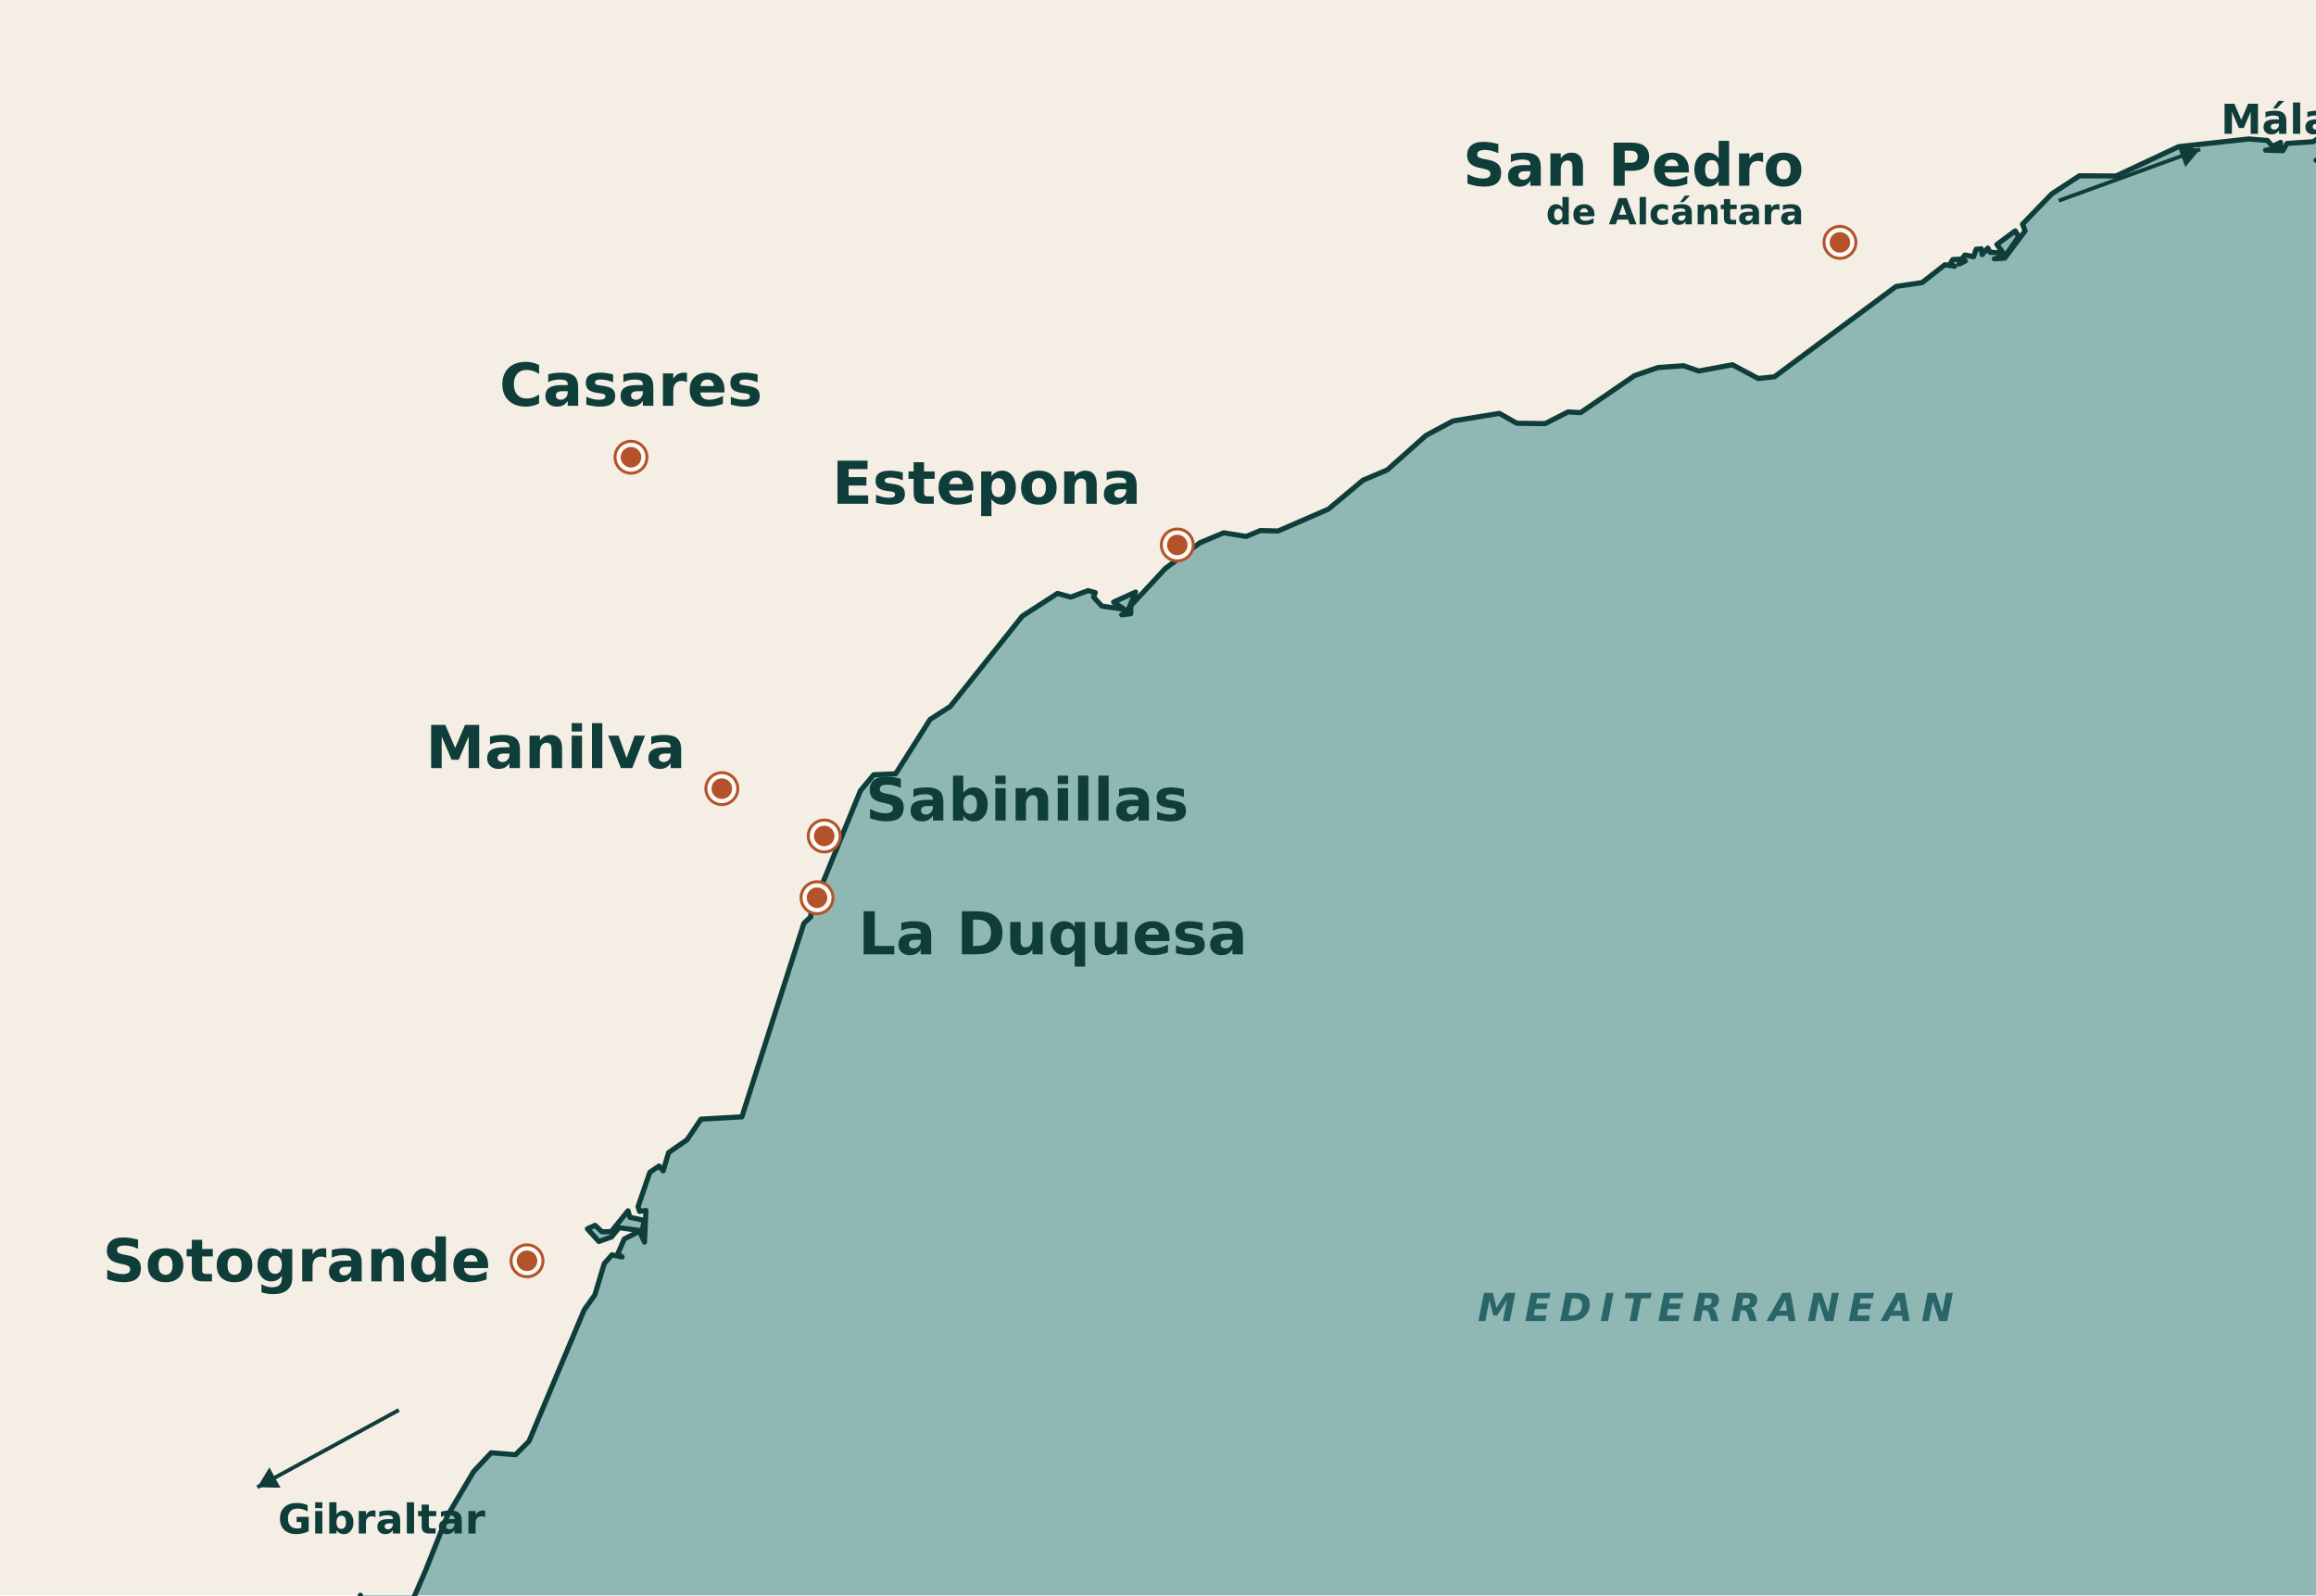
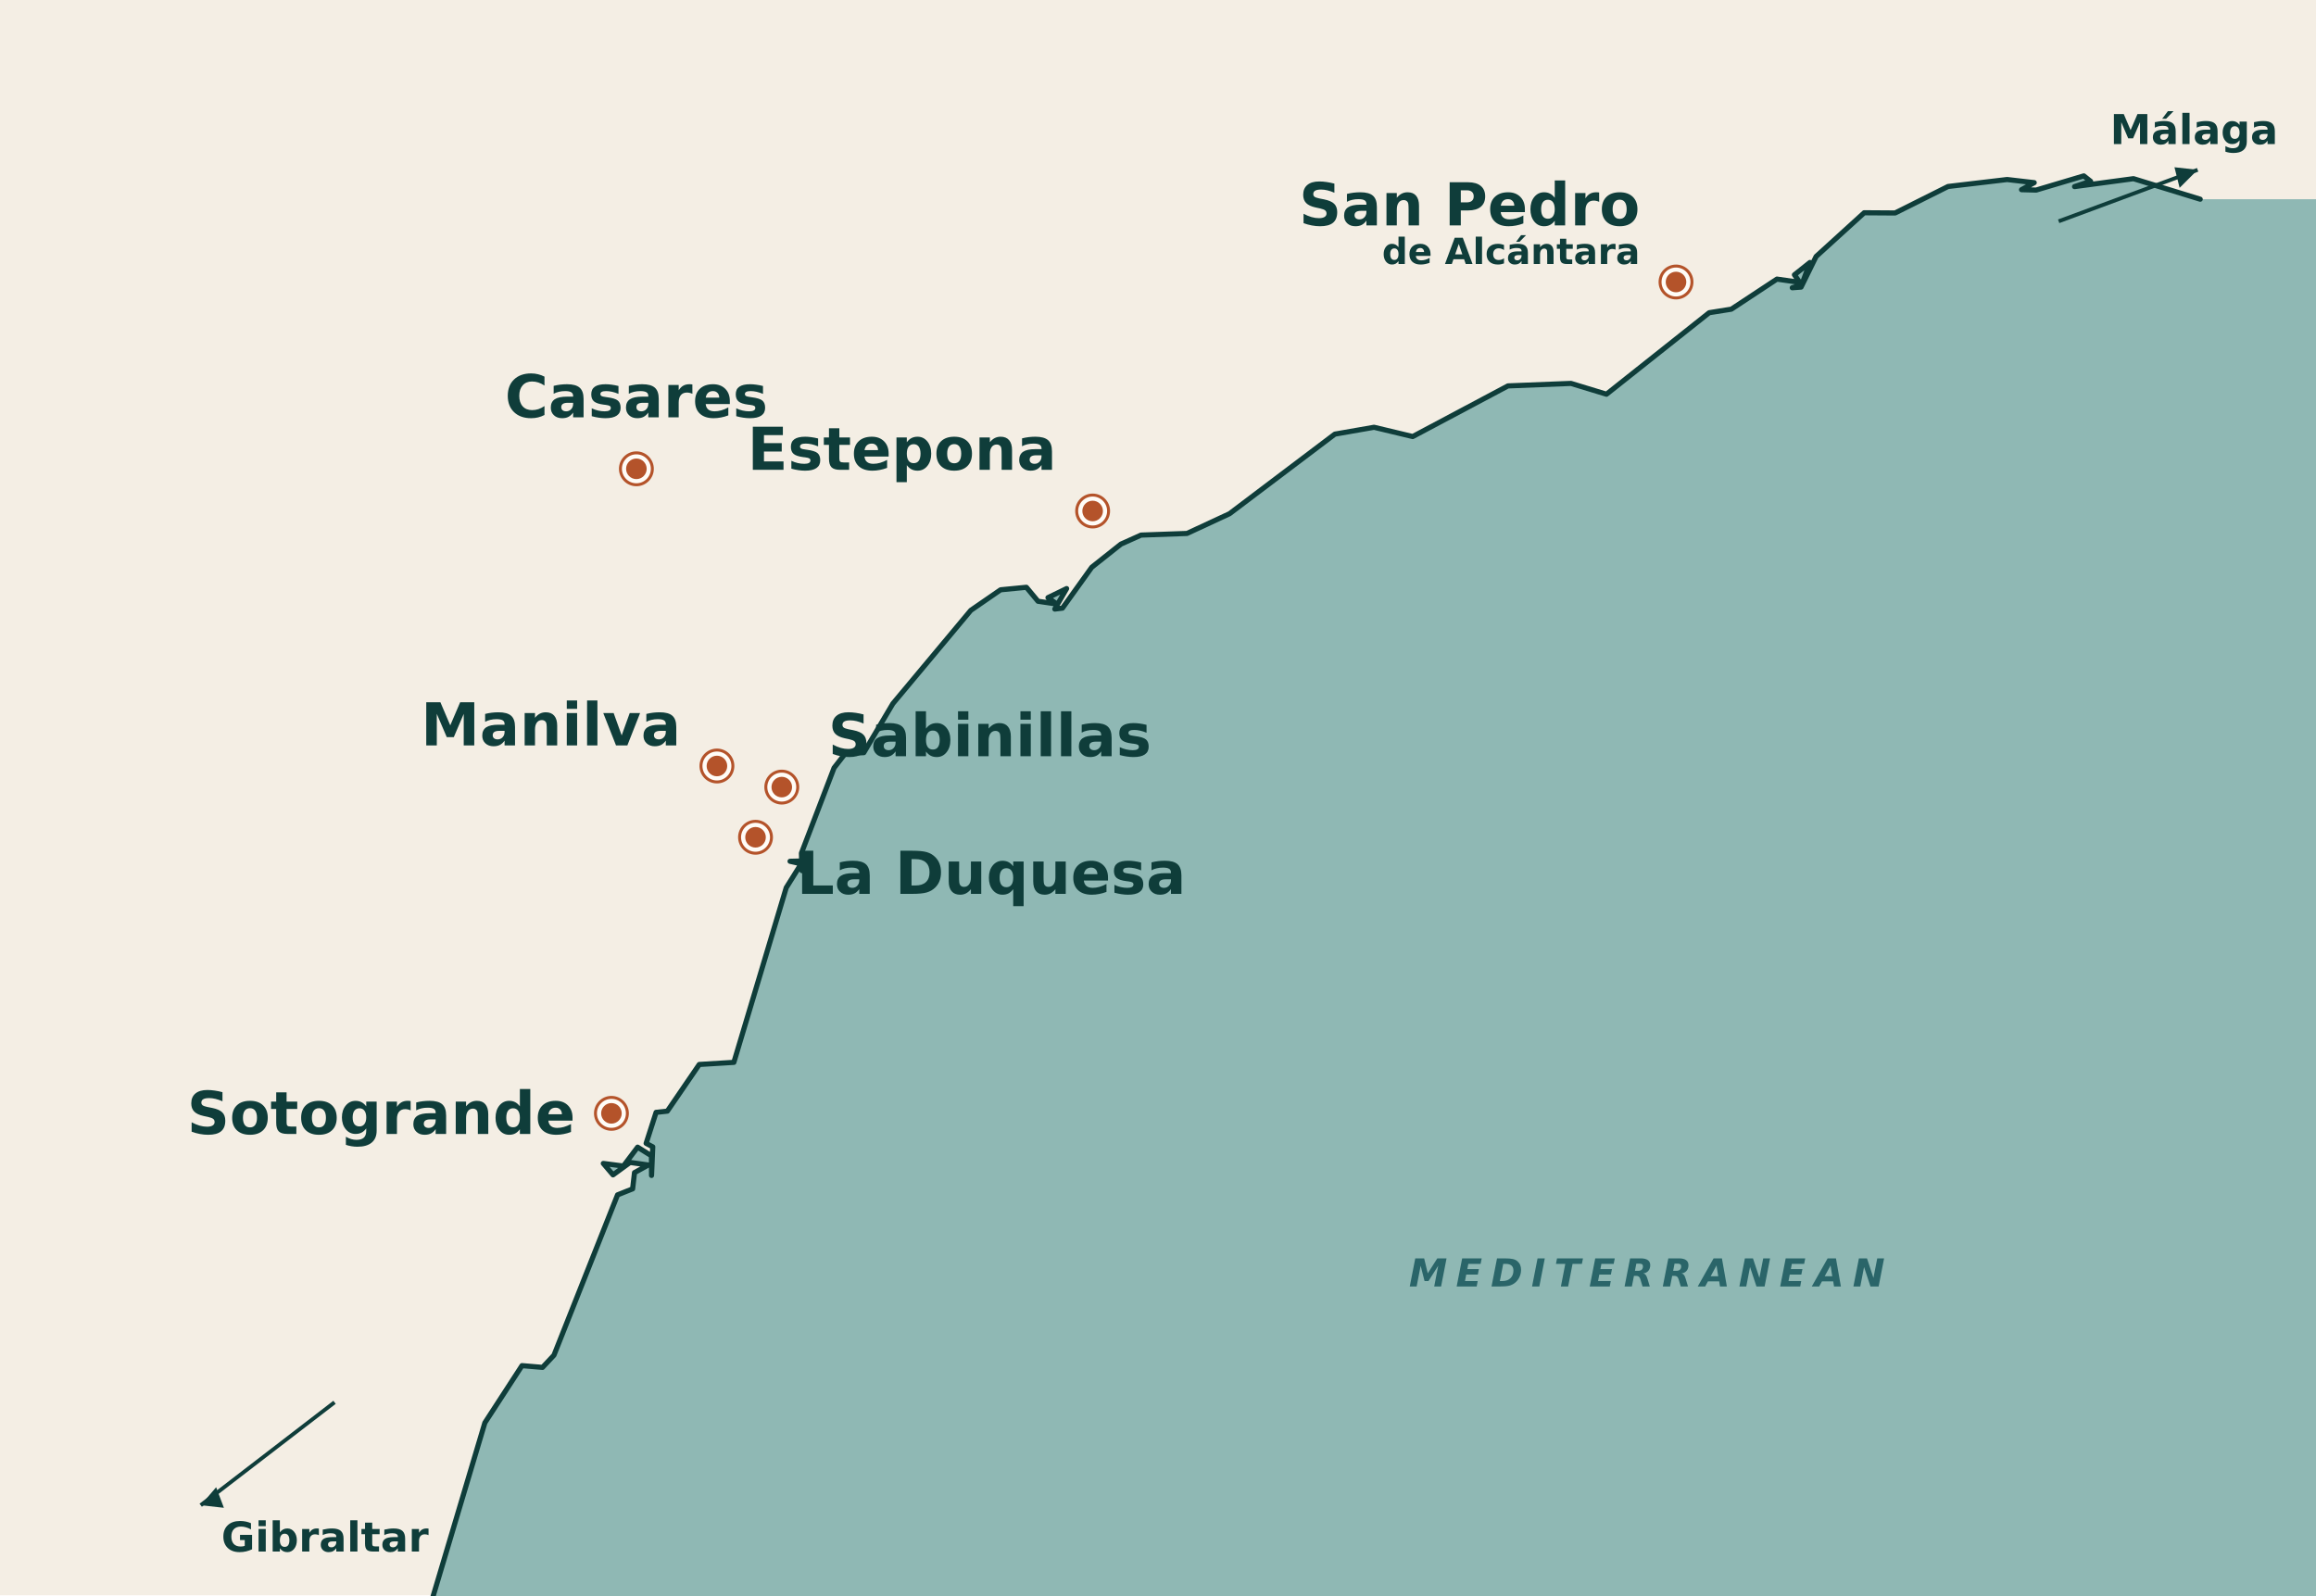
<svg xmlns="http://www.w3.org/2000/svg" viewBox="0 0 900 620" role="img" aria-label="Map of the western Costa del Sol from San Pedro de Alcántara to Sotogrande">
  <style>
    .land { fill: #f4eee4; }
    .sea { fill: #8fb8b4; }
    .coast { fill: none; stroke: #0f3d3a; stroke-width: 2; stroke-linejoin: round; stroke-linecap: round; }
    .dot { fill: #b4532a; }
    .dot-ring { fill: #fffcf7; stroke: #b4532a; stroke-width: 1.15; }
    .town-label {
      font-family: Figtree, "Segoe UI", Calibri, "DejaVu Sans", sans-serif;
      font-size: 23px;
      font-weight: 700;
      fill: #0f3d3a;
    }
    .town-sub {
      font-family: Figtree, "Segoe UI", Calibri, "DejaVu Sans", sans-serif;
      font-size: 14px;
      font-weight: 600;
      fill: #0f3d3a;
    }
    .sea-label {
      font-family: Figtree, "Segoe UI", Calibri, "DejaVu Sans", sans-serif;
      font-size: 15px;
      font-weight: 650;
      font-style: italic;
      fill: #2a6569;
      letter-spacing: 0.22em;
    }
    .dir line { stroke: #0f3d3a; stroke-width: 1.5; fill: none; }
    .dir polygon { fill: #0f3d3a; }
    .dir text {
      font-family: Figtree, "Segoe UI", Calibri, "DejaVu Sans", sans-serif;
      font-size: 16px;
      font-weight: 700;
      fill: #0f3d3a;
    }
  </style>
  <rect class="land" x="0" y="0" width="900" height="620" />
-   <path class="sea" d="M140.04,620.00 L141.41,660.00 L145.05,660.00 L140.23,660.00 L141.22,660.00 L142.98,660.00 L147.23,660.00 L143.86,660.00 L165.43,610.24 L173.80,589.21 L184.03,571.94 L190.87,564.62 L200.32,565.37 L205.57,560.13 L227.02,509.09 L231.17,503.23 L234.81,491.11 L237.80,487.70 L241.75,488.51 L240.09,487.25 L242.61,481.52 L248.98,478.25 L240.58,477.15 L237.64,480.75 L232.73,482.49 L228.26,477.58 L231.23,476.23 L233.93,478.72 L237.50,478.70 L244.04,470.57 L244.76,473.10 L250.40,474.29 L249.11,479.87 L250.45,482.74 L251.00,470.44 L248.55,470.81 L247.96,468.91 L252.54,455.58 L256.12,453.17 L257.71,455.06 L259.83,447.94 L267.00,442.97 L272.40,434.96 L288.30,434.06 L312.38,358.87 L315.04,356.37 L315.42,351.42 L319.25,348.58 L314.14,347.50 L315.07,345.40 L319.99,347.36 L319.05,351.50 L320.23,350.55 L321.00,346.41 L319.51,346.56 L319.37,343.98 L334.38,307.28 L339.51,301.12 L348.05,300.74 L361.42,279.63 L369.28,274.55 L397.25,239.47 L410.96,230.62 L416.14,232.07 L422.82,229.54 L425.63,230.33 L424.97,232.06 L428.16,235.56 L436.84,236.76 L432.75,234.00 L441.31,230.10 L437.97,238.09 L435.89,238.92 L439.40,238.52 L439.44,235.42 L452.87,220.92 L466.28,210.96 L475.53,207.07 L484.29,208.49 L489.80,206.19 L496.67,206.37 L516.23,197.87 L529.67,186.63 L539.10,182.63 L554.17,169.21 L564.66,163.61 L582.67,160.66 L589.40,164.50 L600.46,164.64 L609.33,160.10 L614.22,160.37 L635.20,145.98 L644.27,142.85 L654.26,142.15 L660.13,144.19 L673.23,141.77 L683.24,147.10 L689.56,146.43 L736.80,111.34 L746.97,109.81 L755.77,102.91 L759.58,103.48 L757.73,102.64 L758.84,100.90 L761.43,100.73 L761.37,102.59 L763.76,101.42 L762.39,100.62 L763.59,99.11 L766.92,99.78 L767.94,96.87 L769.95,96.70 L770.27,98.93 L772.46,96.42 L773.34,98.06 L778.41,98.28 L776.00,95.01 L783.13,89.72 L784.45,91.96 L779.34,99.36 L775.00,100.60 L779.05,100.31 L786.97,89.73 L785.95,87.13 L797.32,75.35 L808.07,68.32 L822.30,68.40 L846.62,57.00 L873.80,54.01 L881.09,54.58 L883.11,56.87 L886.26,55.35 L885.95,57.55 L880.42,58.38 L887.14,58.54 L888.73,55.75 L898.91,55.07 L901.90,53.02 L904.47,54.94 L908.72,52.79 L909.07,54.54 L909.06,52.44 L912.17,54.76 L904.81,57.05 L917.40,54.06 L931.89,53.63 L900.00,62.31 L900.00,62.31 L900.00,620.00 L140.04,620.00 Z" />
-   <path class="coast" d="M140.04,620.00 L141.41,660.00 L145.05,660.00 L140.23,660.00 L141.22,660.00 L142.98,660.00 L147.23,660.00 L143.86,660.00 L165.43,610.24 L173.80,589.21 L184.03,571.94 L190.87,564.62 L200.32,565.37 L205.57,560.13 L227.02,509.09 L231.17,503.23 L234.81,491.11 L237.80,487.70 L241.75,488.51 L240.09,487.25 L242.61,481.52 L248.98,478.25 L240.58,477.15 L237.64,480.75 L232.73,482.49 L228.26,477.58 L231.23,476.23 L233.93,478.72 L237.50,478.70 L244.04,470.57 L244.76,473.10 L250.40,474.29 L249.11,479.87 L250.45,482.74 L251.00,470.44 L248.55,470.81 L247.96,468.91 L252.54,455.58 L256.12,453.17 L257.71,455.06 L259.83,447.94 L267.00,442.97 L272.40,434.96 L288.30,434.06 L312.38,358.87 L315.04,356.37 L315.42,351.42 L319.25,348.58 L314.14,347.50 L315.07,345.40 L319.99,347.36 L319.05,351.50 L320.23,350.55 L321.00,346.41 L319.51,346.56 L319.37,343.98 L334.38,307.28 L339.51,301.12 L348.05,300.74 L361.42,279.63 L369.28,274.55 L397.25,239.47 L410.96,230.62 L416.14,232.07 L422.82,229.54 L425.63,230.33 L424.97,232.06 L428.16,235.56 L436.84,236.76 L432.75,234.00 L441.31,230.10 L437.97,238.09 L435.89,238.92 L439.40,238.52 L439.44,235.42 L452.87,220.92 L466.28,210.96 L475.53,207.07 L484.29,208.49 L489.80,206.19 L496.67,206.37 L516.23,197.87 L529.67,186.63 L539.10,182.63 L554.17,169.21 L564.66,163.61 L582.67,160.66 L589.40,164.50 L600.46,164.64 L609.33,160.10 L614.22,160.37 L635.20,145.98 L644.27,142.85 L654.26,142.15 L660.13,144.19 L673.23,141.77 L683.24,147.10 L689.56,146.43 L736.80,111.34 L746.97,109.81 L755.77,102.91 L759.58,103.48 L757.73,102.64 L758.84,100.90 L761.43,100.73 L761.37,102.59 L763.76,101.42 L762.39,100.62 L763.59,99.11 L766.92,99.78 L767.94,96.87 L769.95,96.70 L770.27,98.93 L772.46,96.42 L773.34,98.06 L778.41,98.28 L776.00,95.01 L783.13,89.72 L784.45,91.96 L779.34,99.36 L775.00,100.60 L779.05,100.31 L786.97,89.73 L785.95,87.13 L797.32,75.35 L808.07,68.32 L822.30,68.40 L846.62,57.00 L873.80,54.01 L881.09,54.58 L883.11,56.87 L886.26,55.35 L885.95,57.55 L880.42,58.38 L887.14,58.54 L888.73,55.75 L898.91,55.07 L901.90,53.02 L904.47,54.94 L908.72,52.79 L909.07,54.54 L909.06,52.44 L912.17,54.76 L904.81,57.05 L917.40,54.06 L931.89,53.63 L900.00,62.31" />
-   <text class="sea-label" x="666.7" y="513.4" text-anchor="middle">MEDITERRANEAN</text>
+   <path class="sea" d="M162.06,643.09 L162.37,638.58 L165.96,643.53 L163.12,637.74 L188.42,552.95 L202.85,530.75 L210.83,531.43 L215.27,526.69 L239.98,464.38 L245.84,462.04 L246.57,455.73 L251.95,452.77 L244.85,451.78 L238.22,456.61 L234.45,452.17 L242.25,453.18 L247.78,445.84 L253.15,449.20 L253.19,456.83 L253.66,445.72 L251.09,444.35 L254.96,432.31 L259.33,431.84 L271.74,413.70 L285.18,412.88 L305.53,345.00 L311.34,335.71 L307.02,334.74 L311.96,334.61 L311.64,338.37 L311.44,331.55 L324.12,298.43 L328.46,292.86 L335.67,292.52 L346.97,273.46 L377.25,237.21 L388.84,229.22 L398.86,228.25 L403.38,233.68 L410.71,234.76 L407.25,232.27 L414.49,228.75 L409.90,236.71 L412.87,236.35 L424.26,220.46 L435.59,211.47 L443.41,207.96 L461.27,207.32 L477.80,199.65 L518.73,168.72 L533.95,166.06 L548.98,169.66 L586.00,149.98 L610.48,149.01 L624.28,153.21 L664.20,121.53 L672.80,120.16 L690.52,108.47 L699.37,109.74 L697.32,106.80 L703.35,102.01 L700.15,110.72 L696.48,111.83 L699.90,111.58 L705.74,99.68 L724.43,82.69 L736.45,82.77 L757.01,72.48 L779.98,69.77 L790.50,70.99 L785.57,73.72 L791.25,73.87 L809.77,68.36 L812.41,70.45 L806.18,72.52 L829.07,69.44 L855.00,77.42 L920.00,77.42 L920.00,640.00 L-20.00,640.00 L-20.00,643.09 L162.06,643.09 Z" />
+   <path class="coast" d="M162.06,643.09 L162.37,638.58 L165.96,643.53 L163.12,637.74 L188.42,552.95 L202.85,530.75 L210.83,531.43 L215.27,526.69 L239.98,464.38 L245.84,462.04 L246.57,455.73 L251.95,452.77 L244.85,451.78 L238.22,456.61 L234.45,452.17 L242.25,453.18 L247.78,445.84 L253.15,449.20 L253.19,456.83 L253.66,445.72 L251.09,444.35 L254.96,432.31 L259.33,431.84 L271.74,413.70 L285.18,412.88 L305.53,345.00 L311.34,335.71 L307.02,334.74 L311.96,334.61 L311.64,338.37 L311.44,331.55 L324.12,298.43 L328.46,292.86 L335.67,292.52 L346.97,273.46 L377.25,237.21 L388.84,229.22 L398.86,228.25 L403.38,233.68 L410.71,234.76 L407.25,232.27 L414.49,228.75 L409.90,236.71 L412.87,236.35 L424.26,220.46 L435.59,211.47 L443.41,207.96 L461.27,207.32 L477.80,199.65 L518.73,168.72 L533.95,166.06 L548.98,169.66 L586.00,149.98 L610.48,149.01 L624.28,153.21 L664.20,121.53 L672.80,120.16 L690.52,108.47 L699.37,109.74 L697.32,106.80 L703.35,102.01 L700.15,110.72 L696.48,111.83 L699.90,111.58 L705.74,99.68 L724.43,82.69 L736.45,82.77 L757.01,72.48 L779.98,69.77 L790.50,70.99 L785.57,73.72 L791.25,73.87 L809.77,68.36 L812.41,70.45 L806.18,72.52 L829.07,69.44 L855.00,77.42" />
+   <text class="sea-label" x="640" y="500" text-anchor="middle">MEDITERRANEAN</text>
  <g class="dir">
-     <line x1="155.0" y1="548.0" x2="100.0" y2="578.0" />
-     <polygon points="100.0,578.0 104.7,570.3 109.0,578.2" />
-     <text x="108.0" y="596.0" text-anchor="start">Gibraltar</text>
+     <line x1="130.0" y1="545.0" x2="78.0" y2="585.0" />
+     <polygon points="78.0,585.0 84.0,578.0 87.0,586.0" />
+     <text x="86.0" y="603.0" text-anchor="start">Gibraltar</text>
  </g>
  <g class="dir">
-     <line x1="800.0" y1="78.0" x2="855.0" y2="58.0" />
-     <polygon points="855.0,58.0 849.2,64.9 846.1,56.4" />
-     <text x="863.0" y="52.0" text-anchor="start">Málaga</text>
+     <line x1="800.0" y1="86.0" x2="854.0" y2="66.0" />
+     <polygon points="854.0,66.0 847.0,73.0 845.0,65.0" />
+     <text x="820.0" y="56.0" text-anchor="start">Málaga</text>
  </g>
  <g class="town" id="san-pedro">
-     <circle cx="715.0" cy="94.2" r="6.2" class="dot-ring" />
-     <circle cx="715.0" cy="94.2" r="4.0" class="dot" />
-     <text x="701.0" y="72.2" text-anchor="end" class="town-label">San Pedro</text>
-     <text x="701.0" y="87.2" text-anchor="end" class="town-sub">de Alcántara</text>
+     <circle cx="651.3" cy="109.6" r="6.2" class="dot-ring" />
+     <circle cx="651.3" cy="109.6" r="4.0" class="dot" />
+     <text x="637.3" y="87.6" text-anchor="end" class="town-label">San Pedro</text>
+     <text x="637.3" y="102.6" text-anchor="end" class="town-sub">de Alcántara</text>
  </g>
  <g class="town" id="estepona">
-     <circle cx="457.5" cy="211.8" r="6.2" class="dot-ring" />
-     <circle cx="457.5" cy="211.8" r="4.0" class="dot" />
-     <text x="443.5" y="195.8" text-anchor="end" class="town-label">Estepona</text>
+     <circle cx="424.6" cy="198.6" r="6.2" class="dot-ring" />
+     <circle cx="424.6" cy="198.6" r="4.0" class="dot" />
+     <text x="410.6" y="182.6" text-anchor="end" class="town-label">Estepona</text>
  </g>
  <g class="town" id="casares">
-     <circle cx="245.2" cy="177.7" r="6.2" class="dot-ring" />
-     <circle cx="245.2" cy="177.7" r="4.0" class="dot" />
-     <text x="245.2" y="157.7" text-anchor="middle" class="town-label">Casares</text>
+     <circle cx="247.3" cy="182.2" r="6.2" class="dot-ring" />
+     <circle cx="247.3" cy="182.2" r="4.0" class="dot" />
+     <text x="247.3" y="162.2" text-anchor="middle" class="town-label">Casares</text>
  </g>
  <g class="town" id="manilva">
-     <circle cx="280.5" cy="306.5" r="6.2" class="dot-ring" />
-     <circle cx="280.5" cy="306.5" r="4.0" class="dot" />
-     <text x="266.5" y="298.5" text-anchor="end" class="town-label">Manilva</text>
+     <circle cx="278.6" cy="297.7" r="6.2" class="dot-ring" />
+     <circle cx="278.6" cy="297.7" r="4.0" class="dot" />
+     <text x="264.6" y="289.7" text-anchor="end" class="town-label">Manilva</text>
  </g>
  <g class="town" id="sabinillas">
-     <circle cx="320.3" cy="324.9" r="6.2" class="dot-ring" />
-     <circle cx="320.3" cy="324.9" r="4.0" class="dot" />
-     <text x="336.3" y="318.9" text-anchor="start" class="town-label">Sabinillas</text>
+     <circle cx="303.8" cy="305.9" r="6.2" class="dot-ring" />
+     <circle cx="303.8" cy="305.9" r="4.0" class="dot" />
+     <text x="321.8" y="293.9" text-anchor="start" class="town-label">Sabinillas</text>
  </g>
  <g class="town" id="la-duquesa">
-     <circle cx="317.5" cy="348.9" r="6.2" class="dot-ring" />
-     <circle cx="317.5" cy="348.9" r="4.0" class="dot" />
-     <text x="333.5" y="370.9" text-anchor="start" class="town-label">La Duquesa</text>
+     <circle cx="293.6" cy="325.4" r="6.2" class="dot-ring" />
+     <circle cx="293.6" cy="325.4" r="4.0" class="dot" />
+     <text x="309.6" y="347.4" text-anchor="start" class="town-label">La Duquesa</text>
  </g>
  <g class="town" id="sotogrande">
-     <circle cx="204.8" cy="490.0" r="6.2" class="dot-ring" />
-     <circle cx="204.8" cy="490.0" r="4.0" class="dot" />
-     <text x="190.8" y="498.0" text-anchor="end" class="town-label">Sotogrande</text>
+     <circle cx="237.6" cy="432.7" r="6.2" class="dot-ring" />
+     <circle cx="237.6" cy="432.7" r="4.0" class="dot" />
+     <text x="223.6" y="440.7" text-anchor="end" class="town-label">Sotogrande</text>
  </g>
</svg>
